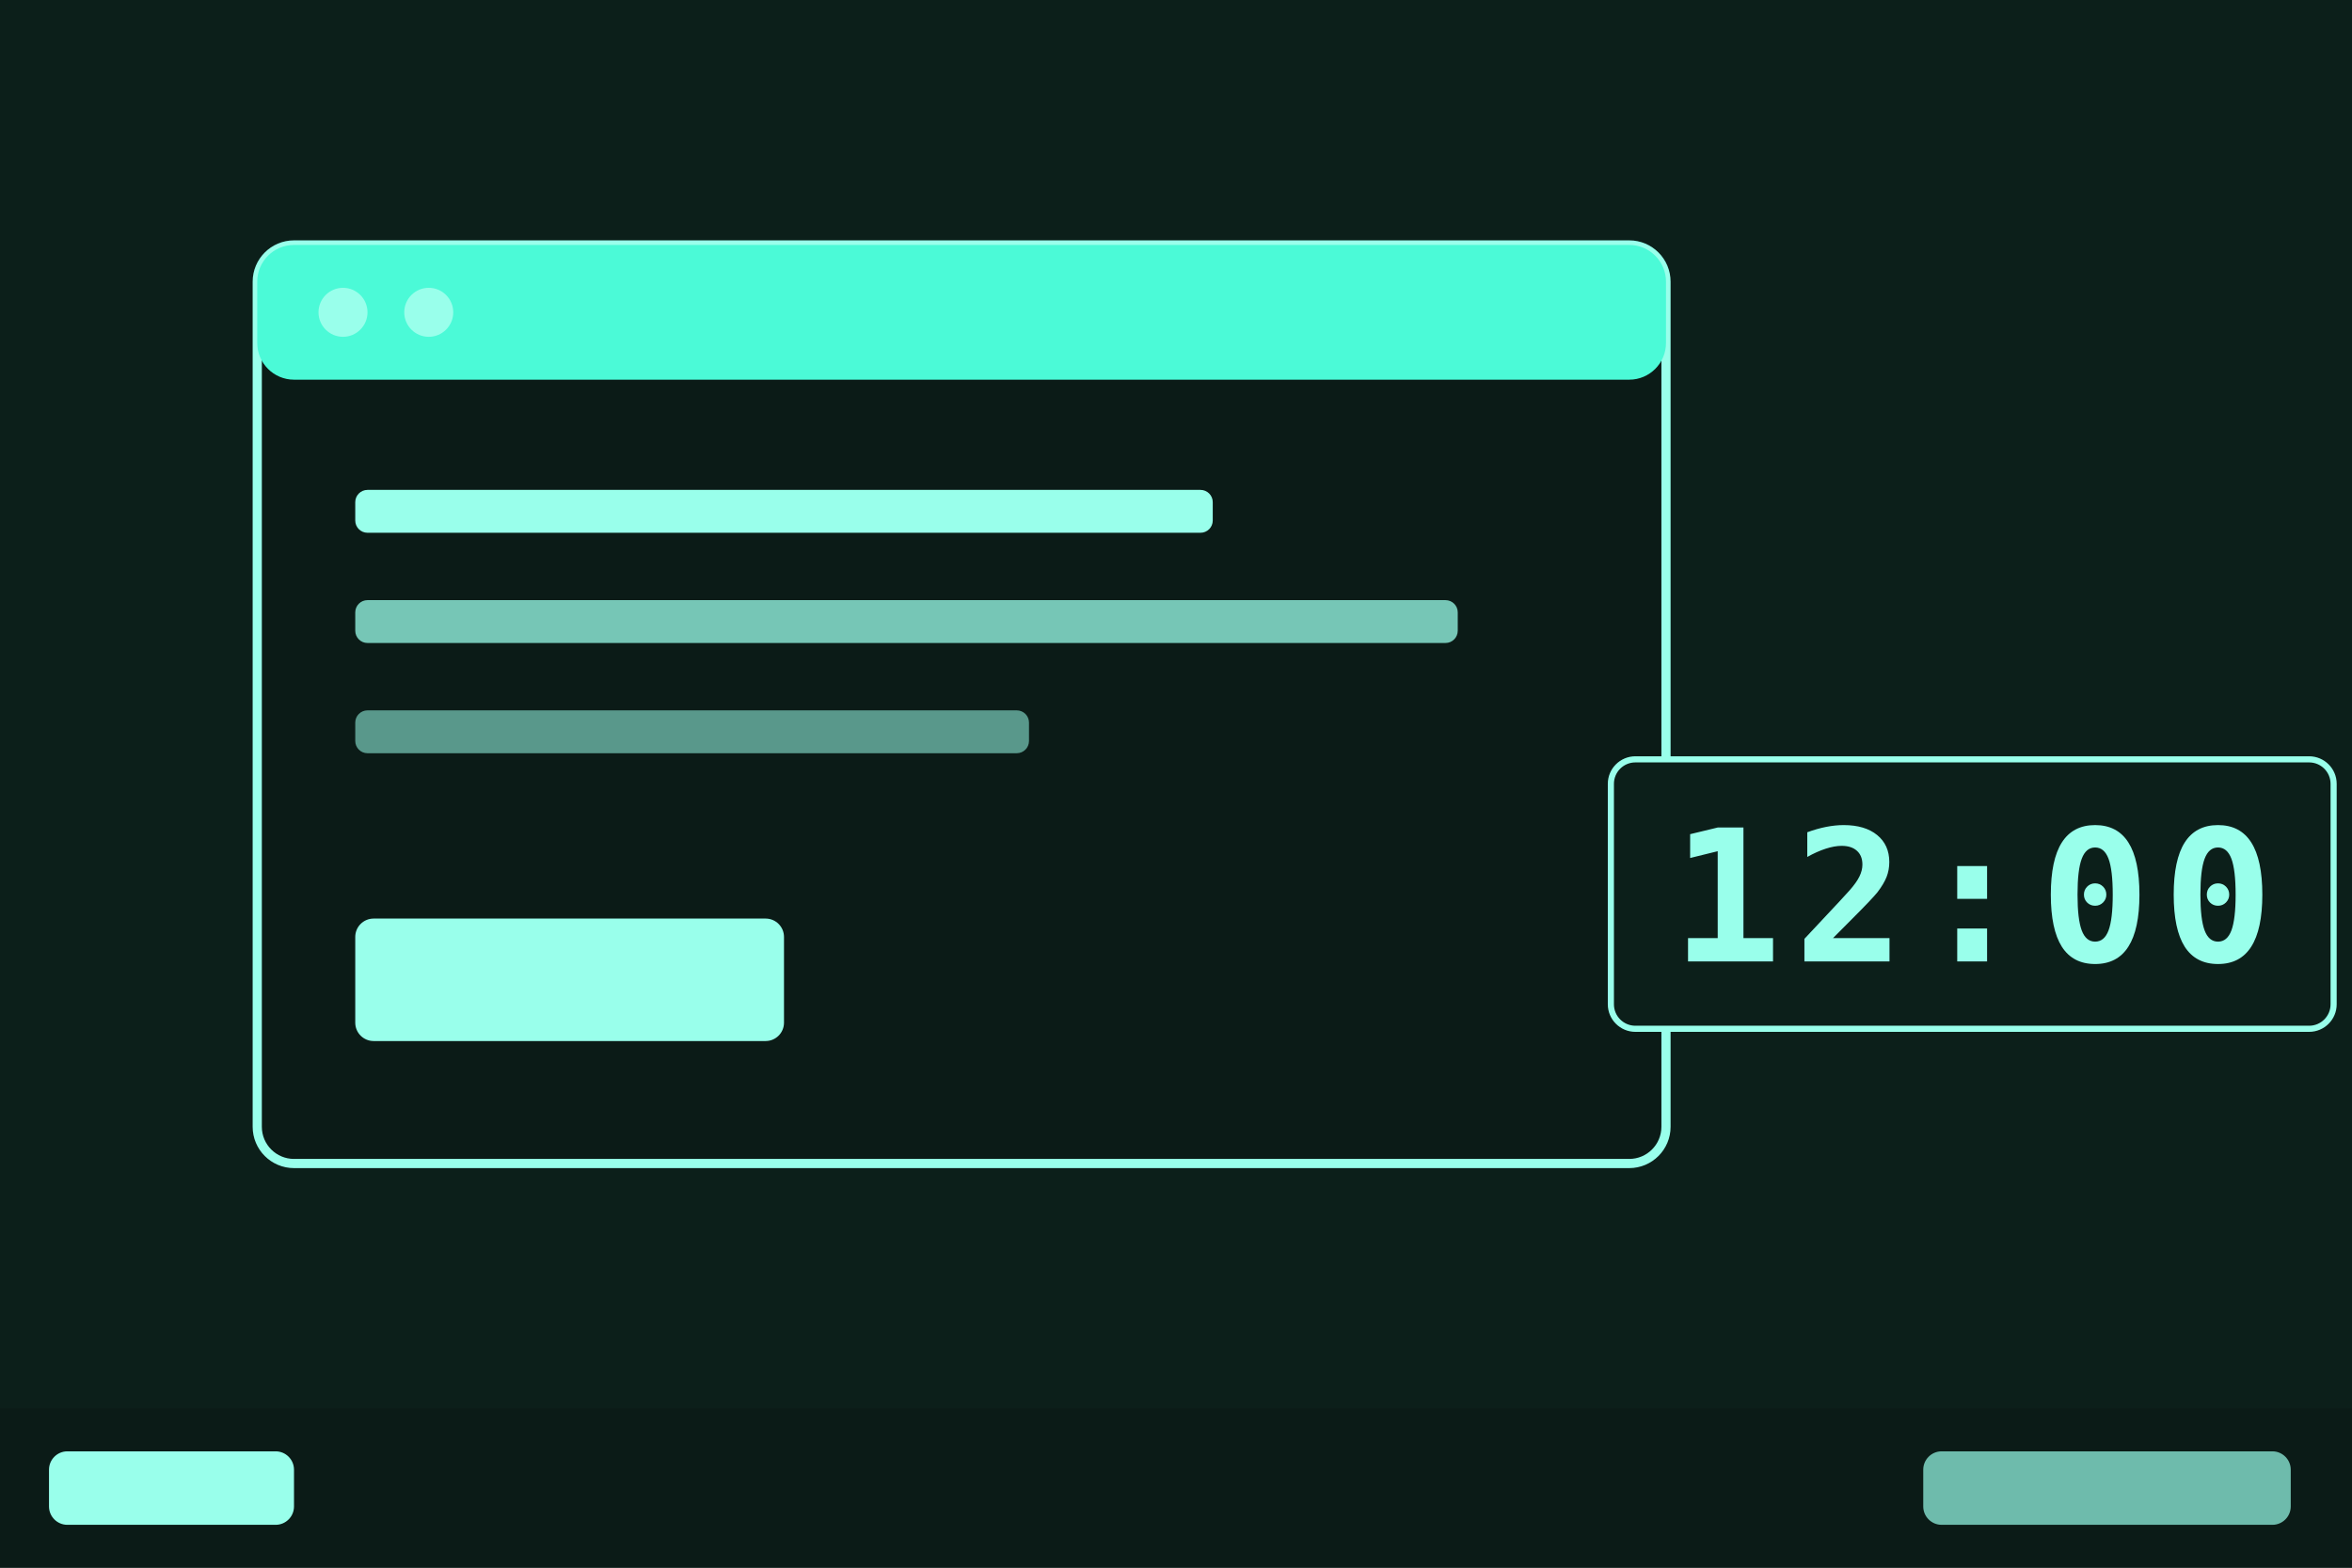
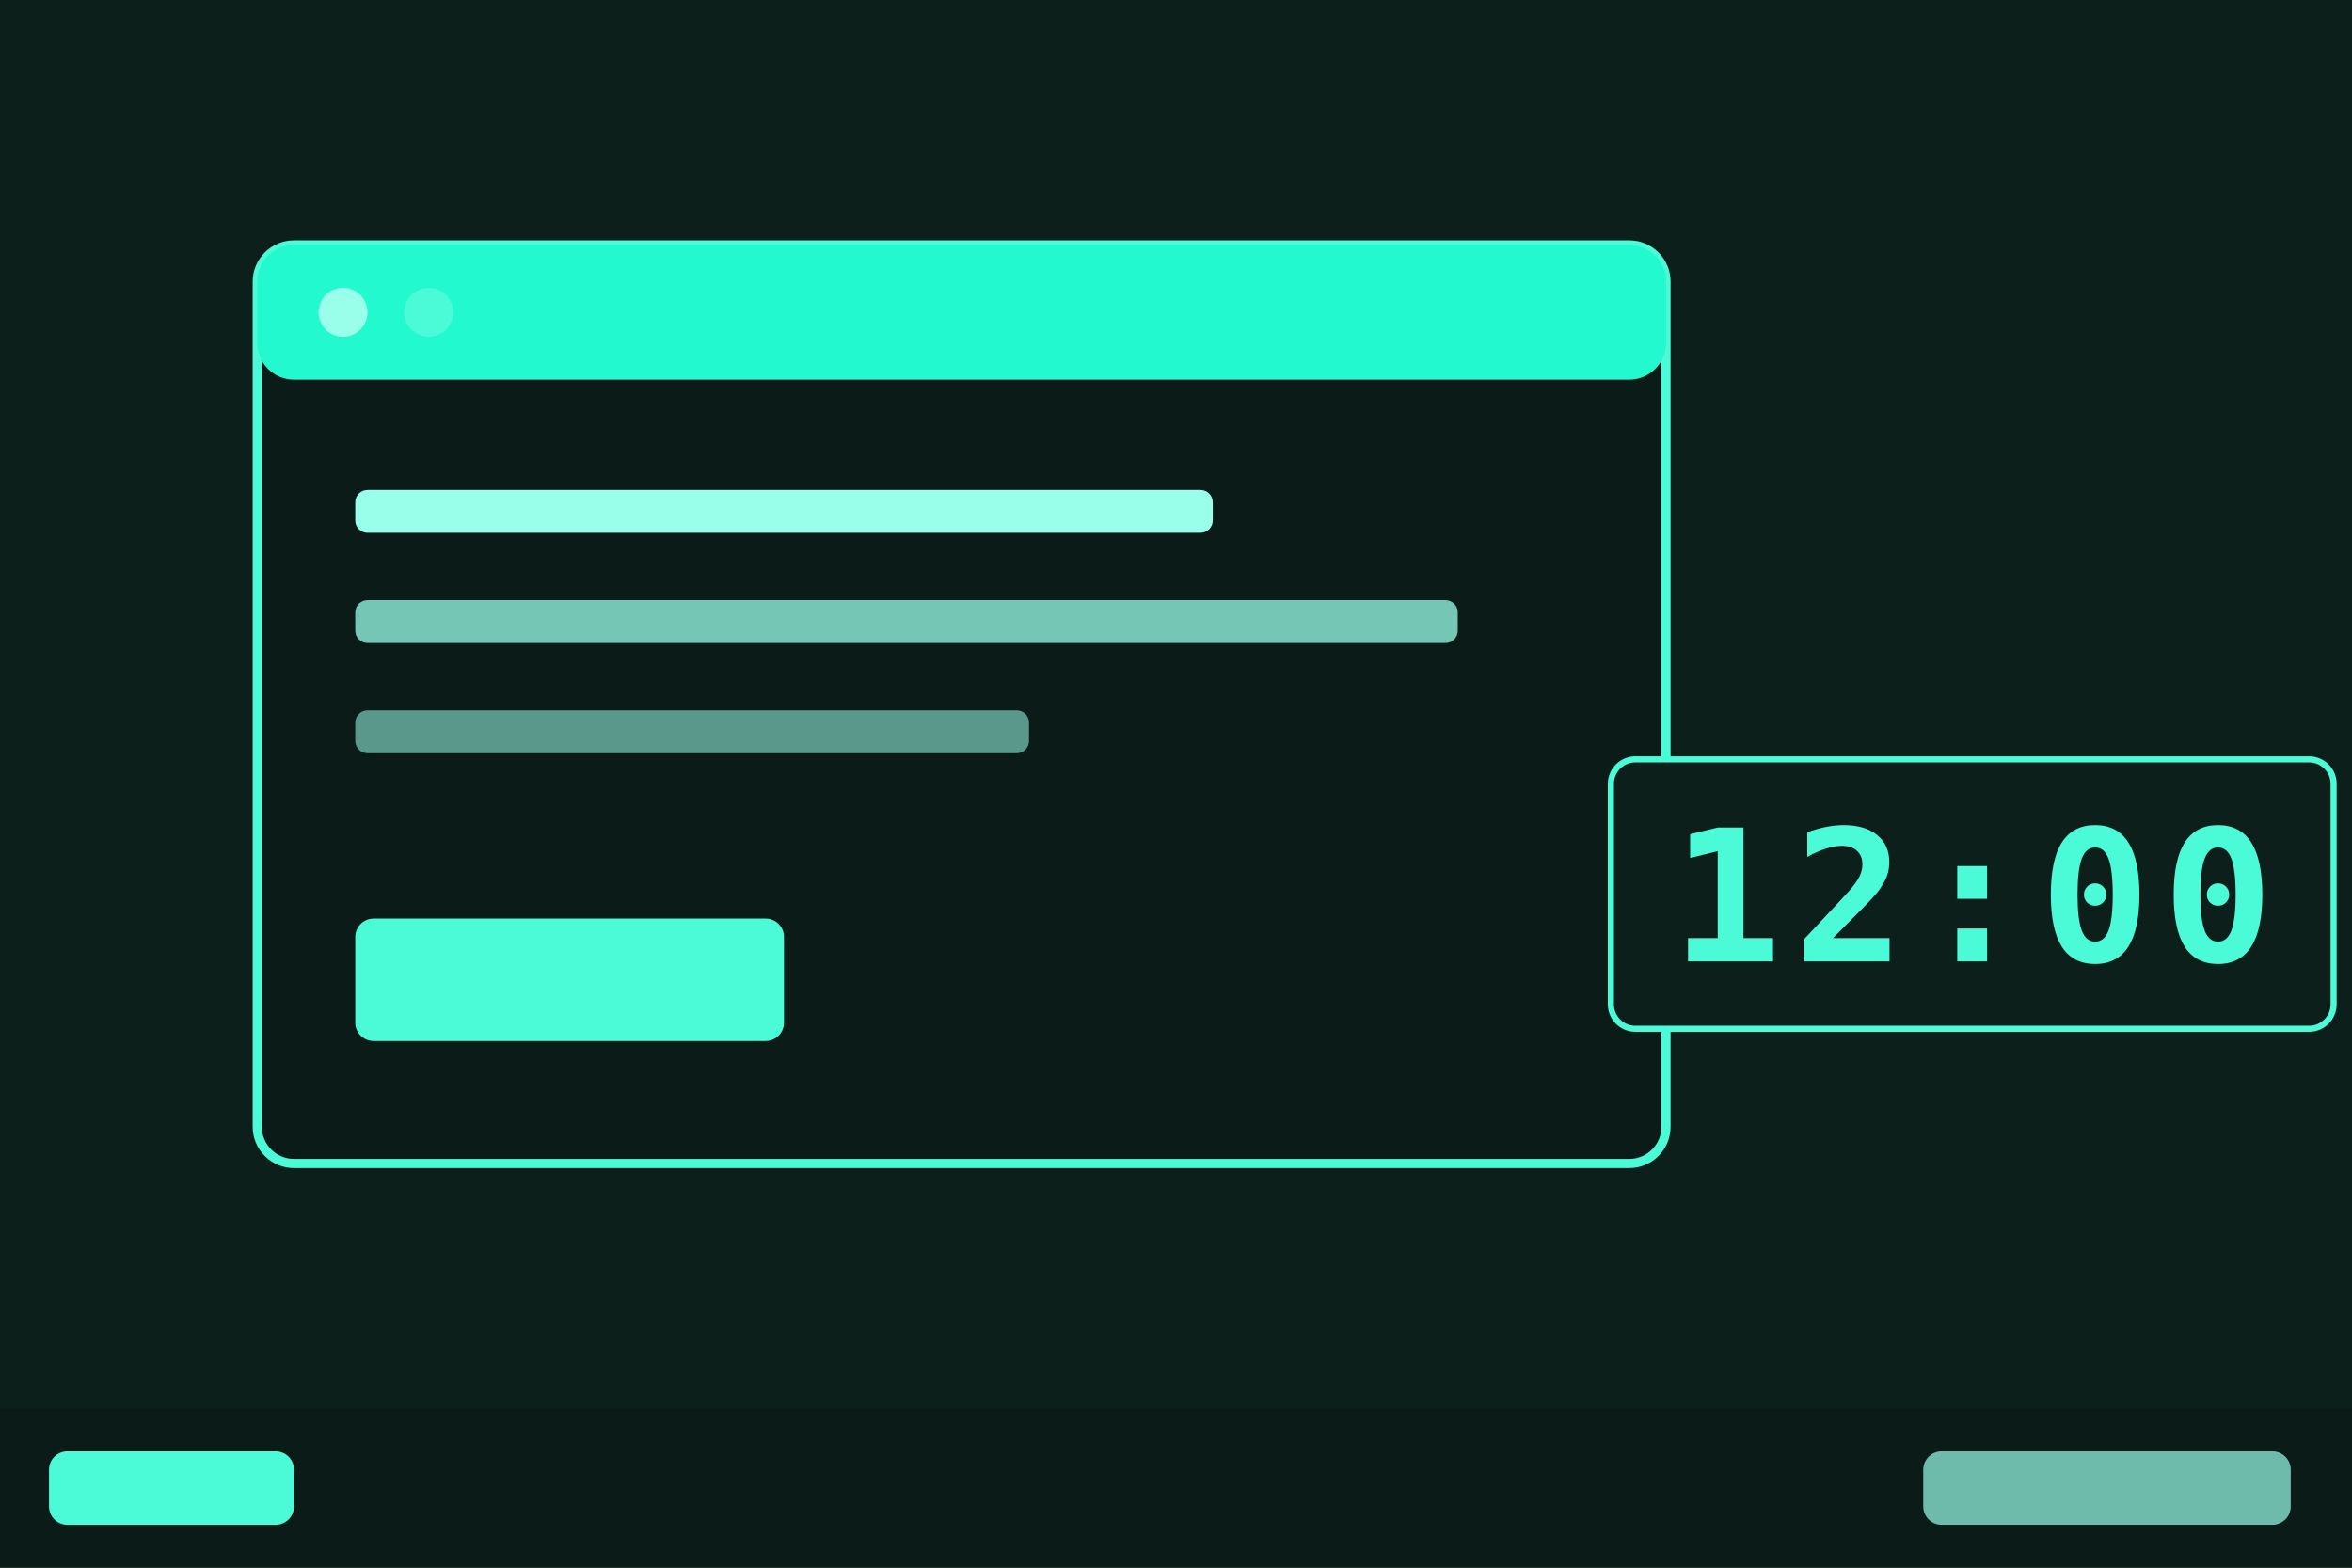
<svg xmlns="http://www.w3.org/2000/svg" width="384" height="256" viewBox="0 0 384 256">
  <rect width="384" height="256" fill="#0c1f1a" />
-   <rect x="42" y="40" width="230" height="150" rx="6" fill="#0b1b17" stroke="#99ffeb" stroke-width="1.5" />
-   <rect x="42" y="40" width="230" height="22" rx="6" fill="#4bfad7" />
+   <rect x="42" y="40" width="230" height="150" rx="6" fill="#0b1b17" stroke="#4bfad7" stroke-width="1.5" />
+   <rect x="42" y="40" width="230" height="22" rx="6" fill="#23f9ce" />
  <circle cx="56" cy="51" r="4" fill="#99ffeb" />
-   <circle cx="70" cy="51" r="4" fill="#99ffeb" />
+   <circle cx="70" cy="51" r="4" fill="#4bfad7" />
  <rect x="58" y="80" width="140" height="7" rx="2" fill="#99ffeb" />
  <rect x="58" y="98" width="180" height="7" rx="2" fill="#99ffeb" opacity="0.75" />
  <rect x="58" y="116" width="110" height="7" rx="2" fill="#99ffeb" opacity="0.55" />
-   <rect x="58" y="150" width="70" height="20" rx="3" fill="#99ffeb" />
+   <rect x="58" y="150" width="70" height="20" rx="3" fill="#4bfad7" />
  <g transform="translate(322,150)" font-family="monospace" font-weight="bold">
-     <rect x="-59.0" y="-26" width="118.0" height="44" rx="4" fill="#0c1f1a" stroke="#99ffeb" stroke-width="1" />
-     <text x="0" y="7" font-size="30" fill="#99ffeb" text-anchor="middle" letter-spacing="2">12:00</text>
+     <rect x="-59.0" y="-26" width="118.0" height="44" rx="4" fill="#0c1f1a" stroke="#4bfad7" stroke-width="1" />
+     <text x="0" y="7" font-size="30" fill="#4bfad7" text-anchor="middle" letter-spacing="2">12:00</text>
  </g>
  <rect x="0" y="230" width="384" height="26" fill="#0b1b17" />
-   <rect x="8" y="237" width="40" height="12" rx="3" fill="#99ffeb" />
+   <rect x="8" y="237" width="40" height="12" rx="3" fill="#4bfad7" />
  <rect x="314" y="237" width="60" height="12" rx="3" fill="#99ffeb" opacity="0.7" />
</svg>
